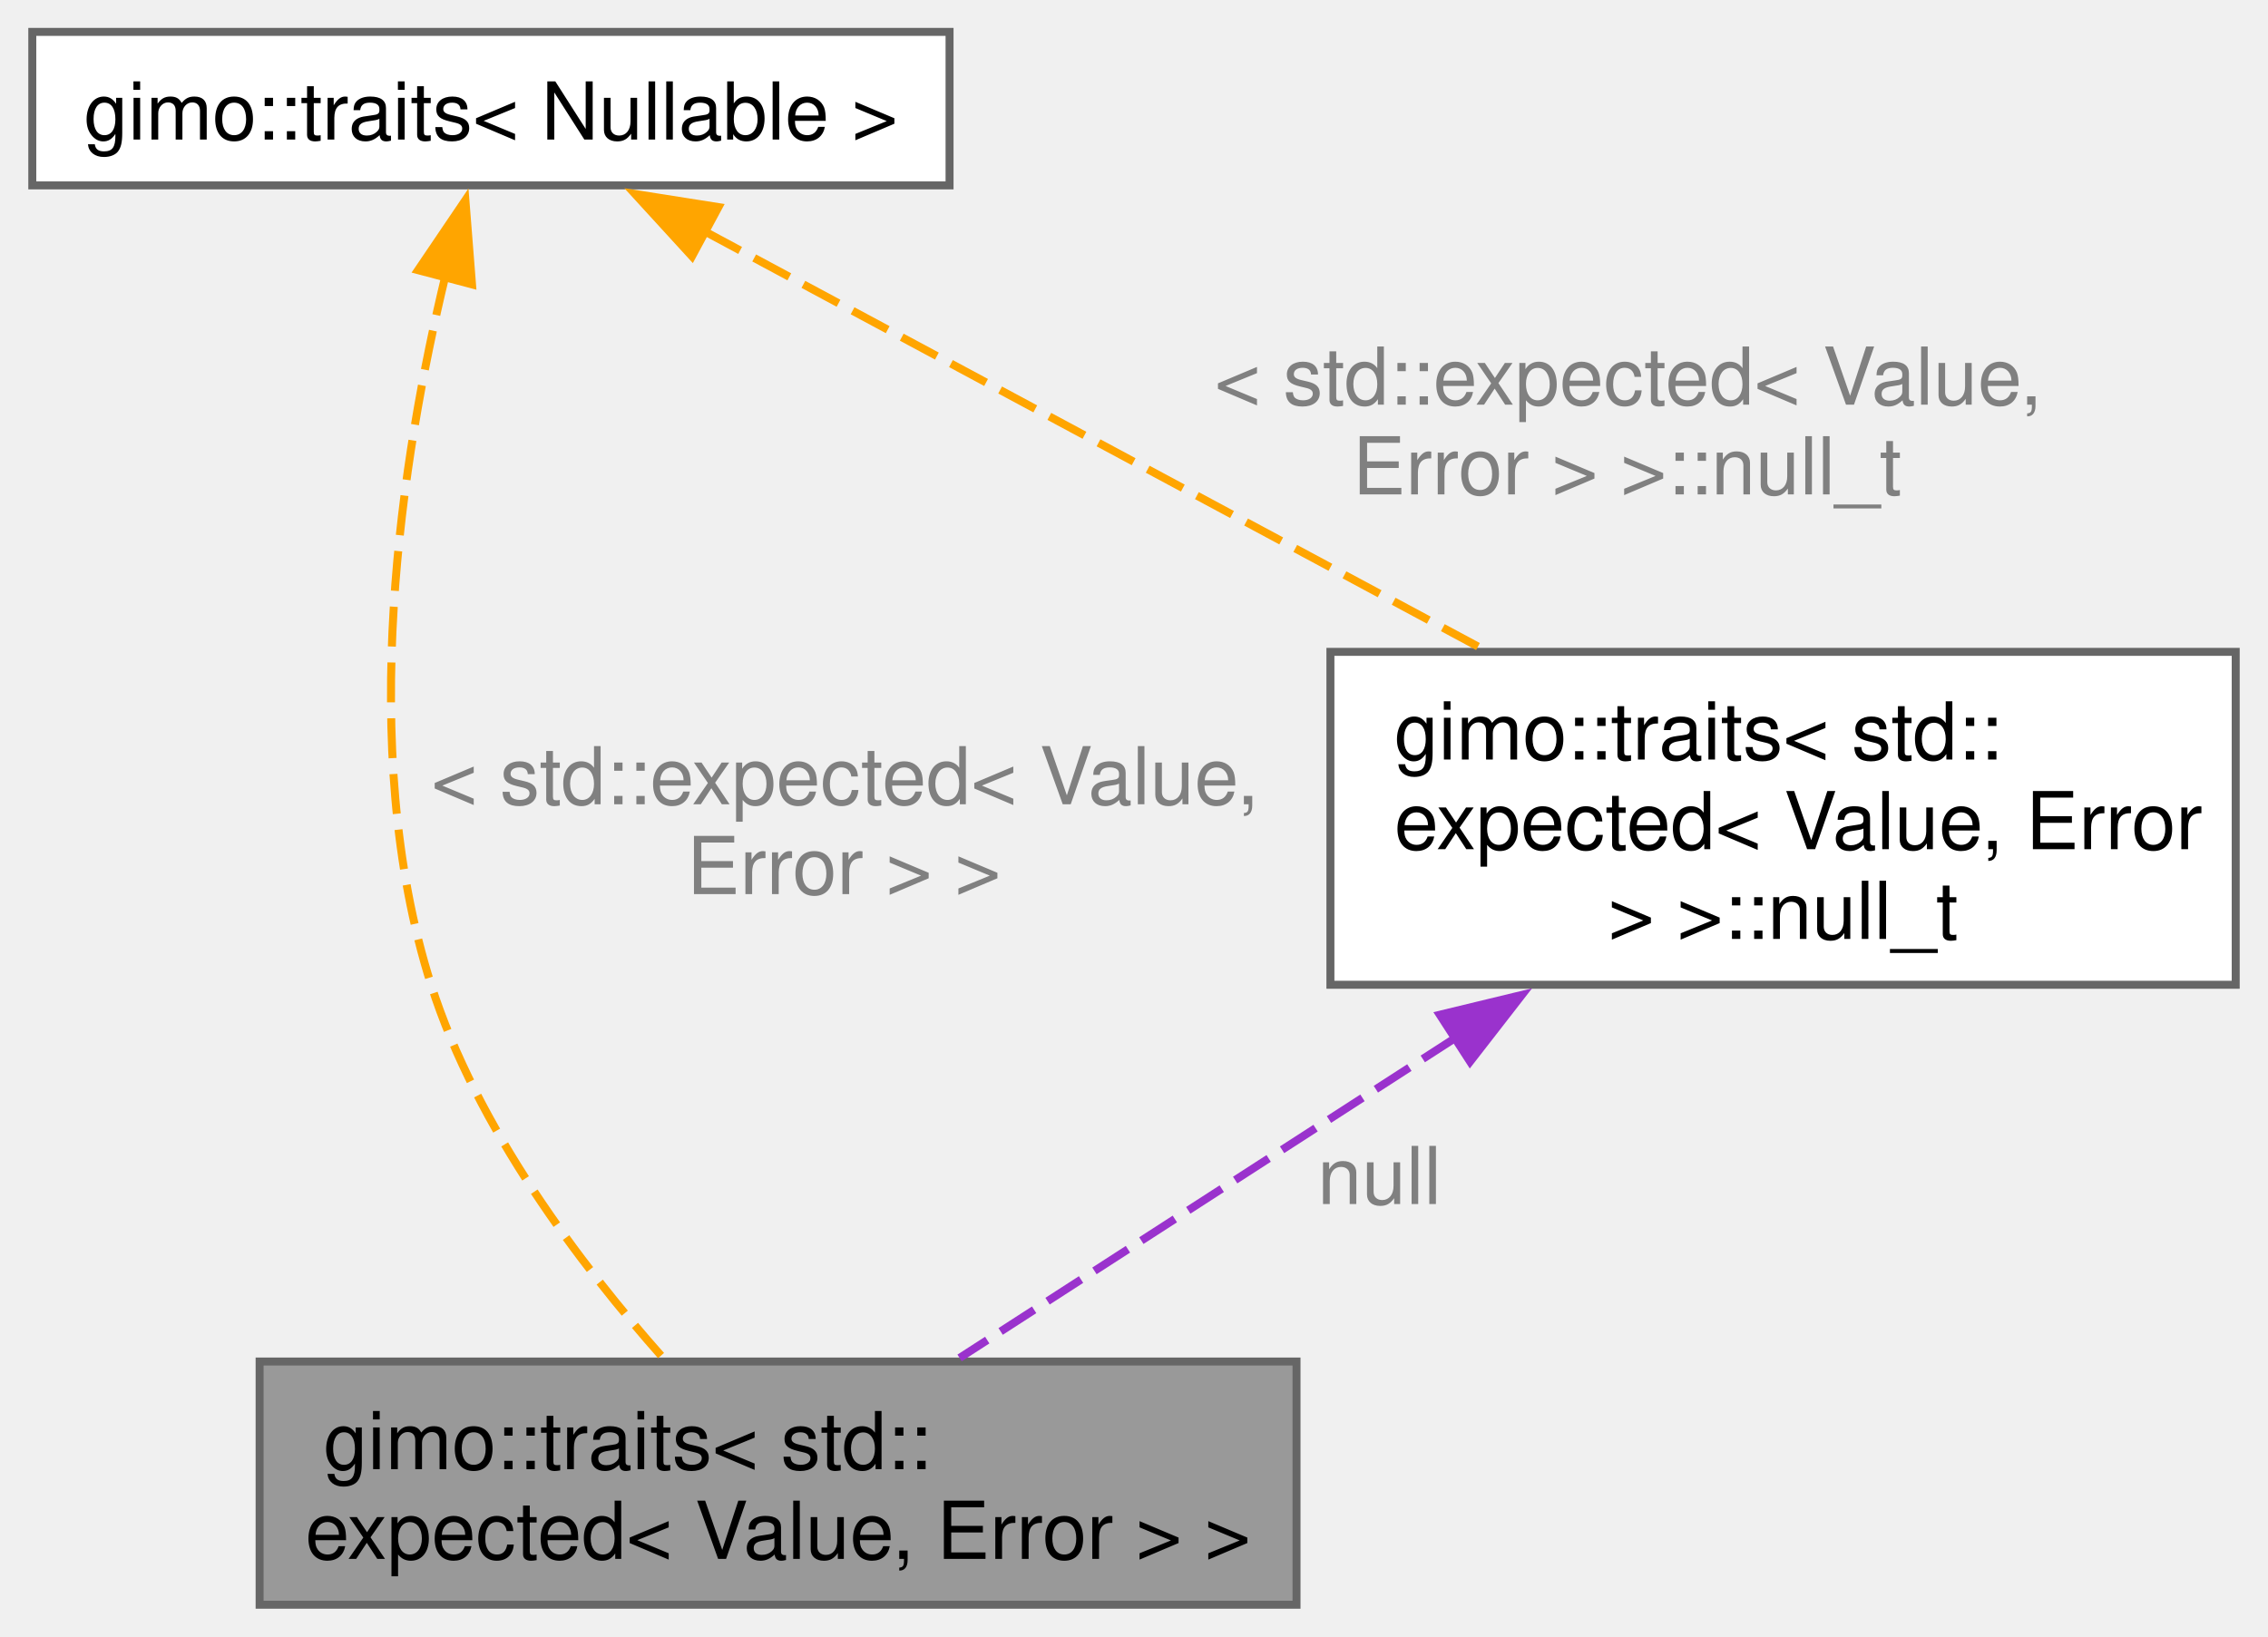
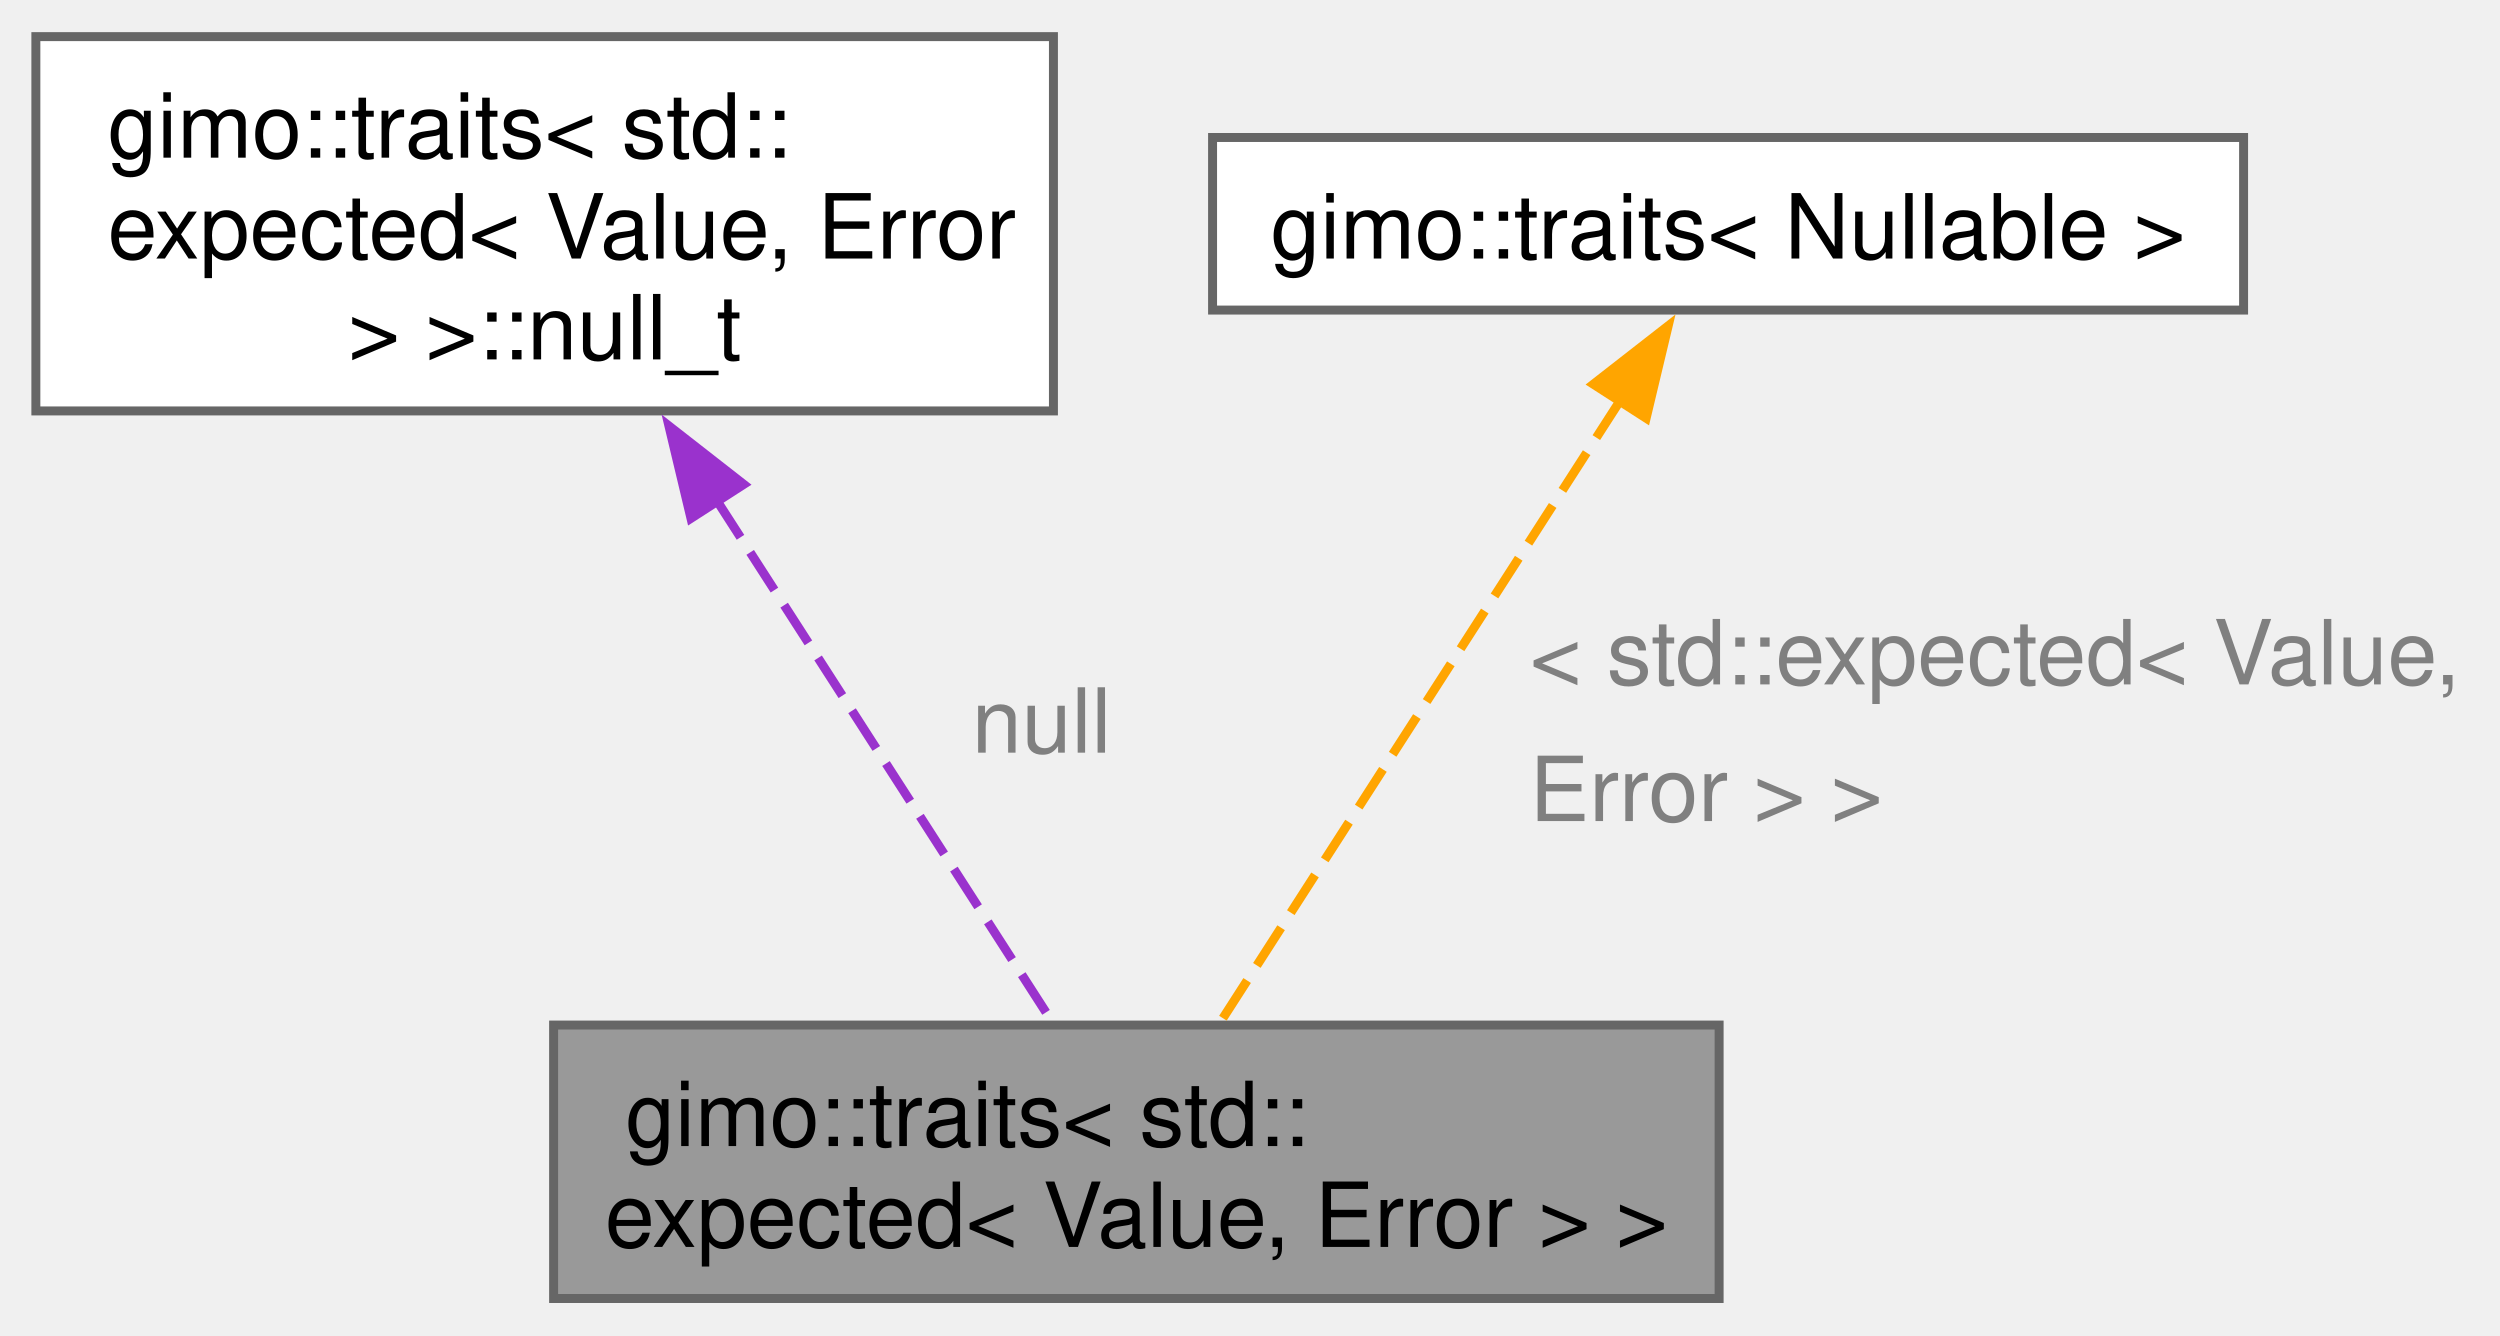
- <svg xmlns="http://www.w3.org/2000/svg" xmlns:xlink="http://www.w3.org/1999/xlink" width="284pt" height="205pt" viewBox="0.00 0.00 284.25 205.25">
-   <g id="graph0" class="graph" transform="scale(1 1) rotate(0) translate(4 201.25)">
+ <svg xmlns="http://www.w3.org/2000/svg" xmlns:xlink="http://www.w3.org/1999/xlink" width="279pt" height="149pt" viewBox="0.00 0.00 278.85 148.75">
+   <g id="graph0" class="graph" transform="scale(1 1) rotate(0) translate(4 144.75)">
    <g id="Node000001" class="node">
      <g id="a_Node000001">
        <a xlink:title=" ">
-           <polygon fill="#999999" stroke="#666666" points="158.5,-30.5 28.5,-30.5 28.5,0 158.5,0 158.5,-30.5" />
-           <text text-anchor="start" x="36.5" y="-17" font-family="Helvetica,sans-Serif" font-size="10.00">gimo::traits&lt; std::</text>
-           <text text-anchor="middle" x="93.5" y="-5.75" font-family="Helvetica,sans-Serif" font-size="10.00">expected&lt; Value, Error &gt; &gt;</text>
+           <polygon fill="#999999" stroke="#666666" points="187.75,-30.5 57.75,-30.5 57.75,0 187.75,0 187.75,-30.5" />
+           <text text-anchor="start" x="65.75" y="-17" font-family="Helvetica,sans-Serif" font-size="10.00">gimo::traits&lt; std::</text>
+           <text text-anchor="middle" x="122.75" y="-5.75" font-family="Helvetica,sans-Serif" font-size="10.00">expected&lt; Value, Error &gt; &gt;</text>
        </a>
      </g>
    </g>
    <g id="Node000002" class="node">
      <g id="a_Node000002">
        <a xlink:href="../../d1/d8a/structgimo_1_1traits_3_01std_1_1expected_3_01_value_00_01_error_01_4_01_4_1_1null__t.html" target="_top" xlink:title=" ">
-           <polygon fill="white" stroke="#666666" points="276.25,-119.5 162.75,-119.5 162.75,-77.75 276.25,-77.75 276.25,-119.5" />
-           <text text-anchor="start" x="170.75" y="-106" font-family="Helvetica,sans-Serif" font-size="10.00">gimo::traits&lt; std::</text>
-           <text text-anchor="start" x="170.75" y="-94.75" font-family="Helvetica,sans-Serif" font-size="10.00">expected&lt; Value, Error</text>
-           <text text-anchor="middle" x="219.5" y="-83.5" font-family="Helvetica,sans-Serif" font-size="10.00"> &gt; &gt;::null_t</text>
+           <polygon fill="white" stroke="#666666" points="113.5,-140.75 0,-140.75 0,-99 113.5,-99 113.5,-140.75" />
+           <text text-anchor="start" x="8" y="-127.25" font-family="Helvetica,sans-Serif" font-size="10.00">gimo::traits&lt; std::</text>
+           <text text-anchor="start" x="8" y="-116" font-family="Helvetica,sans-Serif" font-size="10.00">expected&lt; Value, Error</text>
+           <text text-anchor="middle" x="56.75" y="-104.75" font-family="Helvetica,sans-Serif" font-size="10.00"> &gt; &gt;::null_t</text>
        </a>
      </g>
    </g>
    <g id="edge1_Node000001_Node000002" class="edge">
      <g id="a_edge1_Node000001_Node000002">
        <a xlink:title=" ">
-           <path fill="none" stroke="#9a32cd" stroke-dasharray="5,2" d="M178.53,-71.16C157.86,-57.81 133.57,-42.13 116.26,-30.95" />
-           <polygon fill="#9a32cd" stroke="#9a32cd" points="176.46,-73.99 186.76,-76.48 180.26,-68.11 176.46,-73.99" />
+           <path fill="none" stroke="#9a32cd" stroke-dasharray="5,2" d="M75.89,-89.11C88.2,-69.98 103.64,-45.96 113.36,-30.85" />
+           <polygon fill="#9a32cd" stroke="#9a32cd" points="73.07,-87.02 70.61,-97.33 78.96,-90.81 73.07,-87.02" />
        </a>
      </g>
-       <text text-anchor="middle" x="168.9" y="-50.25" font-family="Helvetica,sans-Serif" font-size="10.00" fill="grey"> null</text>
+       <text text-anchor="start" x="104.4" y="-60.88" font-family="Helvetica,sans-Serif" font-size="10.00" fill="grey">null</text>
    </g>
    <g id="Node000003" class="node">
      <g id="a_Node000003">
        <a xlink:href="../../d9/d18/structgimo_1_1traits.html" target="_top" xlink:title="The central customization point for the library.">
-           <polygon fill="white" stroke="#666666" points="115,-197.25 0,-197.25 0,-178 115,-178 115,-197.25" />
-           <text text-anchor="middle" x="57.5" y="-183.75" font-family="Helvetica,sans-Serif" font-size="10.00">gimo::traits&lt; Nullable &gt;</text>
+           <polygon fill="white" stroke="#666666" points="246.25,-129.5 131.25,-129.5 131.25,-110.25 246.25,-110.25 246.25,-129.5" />
+           <text text-anchor="middle" x="188.75" y="-116" font-family="Helvetica,sans-Serif" font-size="10.00">gimo::traits&lt; Nullable &gt;</text>
        </a>
      </g>
    </g>
-     <g id="edge3_Node000001_Node000003" class="edge">
-       <g id="a_edge3_Node000001_Node000003">
+     <g id="edge2_Node000001_Node000003" class="edge">
+       <g id="a_edge2_Node000001_Node000003">
        <a xlink:title=" ">
-           <path fill="none" stroke="orange" stroke-dasharray="5,2" d="M51.78,-166.61C46.41,-144.36 40.5,-107.62 50,-77.75 55.71,-59.8 68.76,-42.59 79.08,-30.96" />
-           <polygon fill="orange" stroke="orange" points="48.36,-167.37 54.3,-176.15 55.13,-165.58 48.36,-167.37" />
+           <path fill="none" stroke="orange" stroke-dasharray="5,2" d="M176.76,-100.23C163.9,-80.23 143.75,-48.91 132.04,-30.7" />
+           <polygon fill="orange" stroke="orange" points="173.72,-101.98 182.07,-108.49 179.61,-98.19 173.72,-101.98" />
        </a>
      </g>
-       <text text-anchor="start" x="50" y="-100.38" font-family="Helvetica,sans-Serif" font-size="10.00" fill="grey"> &lt; std::expected&lt; Value,</text>
-       <text text-anchor="middle" x="101.75" y="-89.12" font-family="Helvetica,sans-Serif" font-size="10.00" fill="grey"> Error &gt; &gt;</text>
-     </g>
-     <g id="edge2_Node000002_Node000003" class="edge">
-       <g id="a_edge2_Node000002_Node000003">
-         <a xlink:title=" ">
-           <path fill="none" stroke="orange" stroke-dasharray="5,2" d="M84.34,-172.21C110.97,-157.91 151.99,-135.88 181.86,-119.84" />
-           <polygon fill="orange" stroke="orange" points="82.71,-169.11 75.56,-176.93 86.03,-175.28 82.71,-169.11" />
-         </a>
-       </g>
-       <text text-anchor="start" x="148.2" y="-150.5" font-family="Helvetica,sans-Serif" font-size="10.00" fill="grey"> &lt; std::expected&lt; Value,</text>
-       <text text-anchor="middle" x="199.95" y="-139.25" font-family="Helvetica,sans-Serif" font-size="10.00" fill="grey"> Error &gt; &gt;::null_t</text>
+       <text text-anchor="start" x="166.6" y="-68.5" font-family="Helvetica,sans-Serif" font-size="10.00" fill="grey">&lt; std::expected&lt; Value,</text>
+       <text text-anchor="start" x="166.6" y="-53.25" font-family="Helvetica,sans-Serif" font-size="10.00" fill="grey">   Error &gt; &gt;</text>
    </g>
  </g>
</svg>
